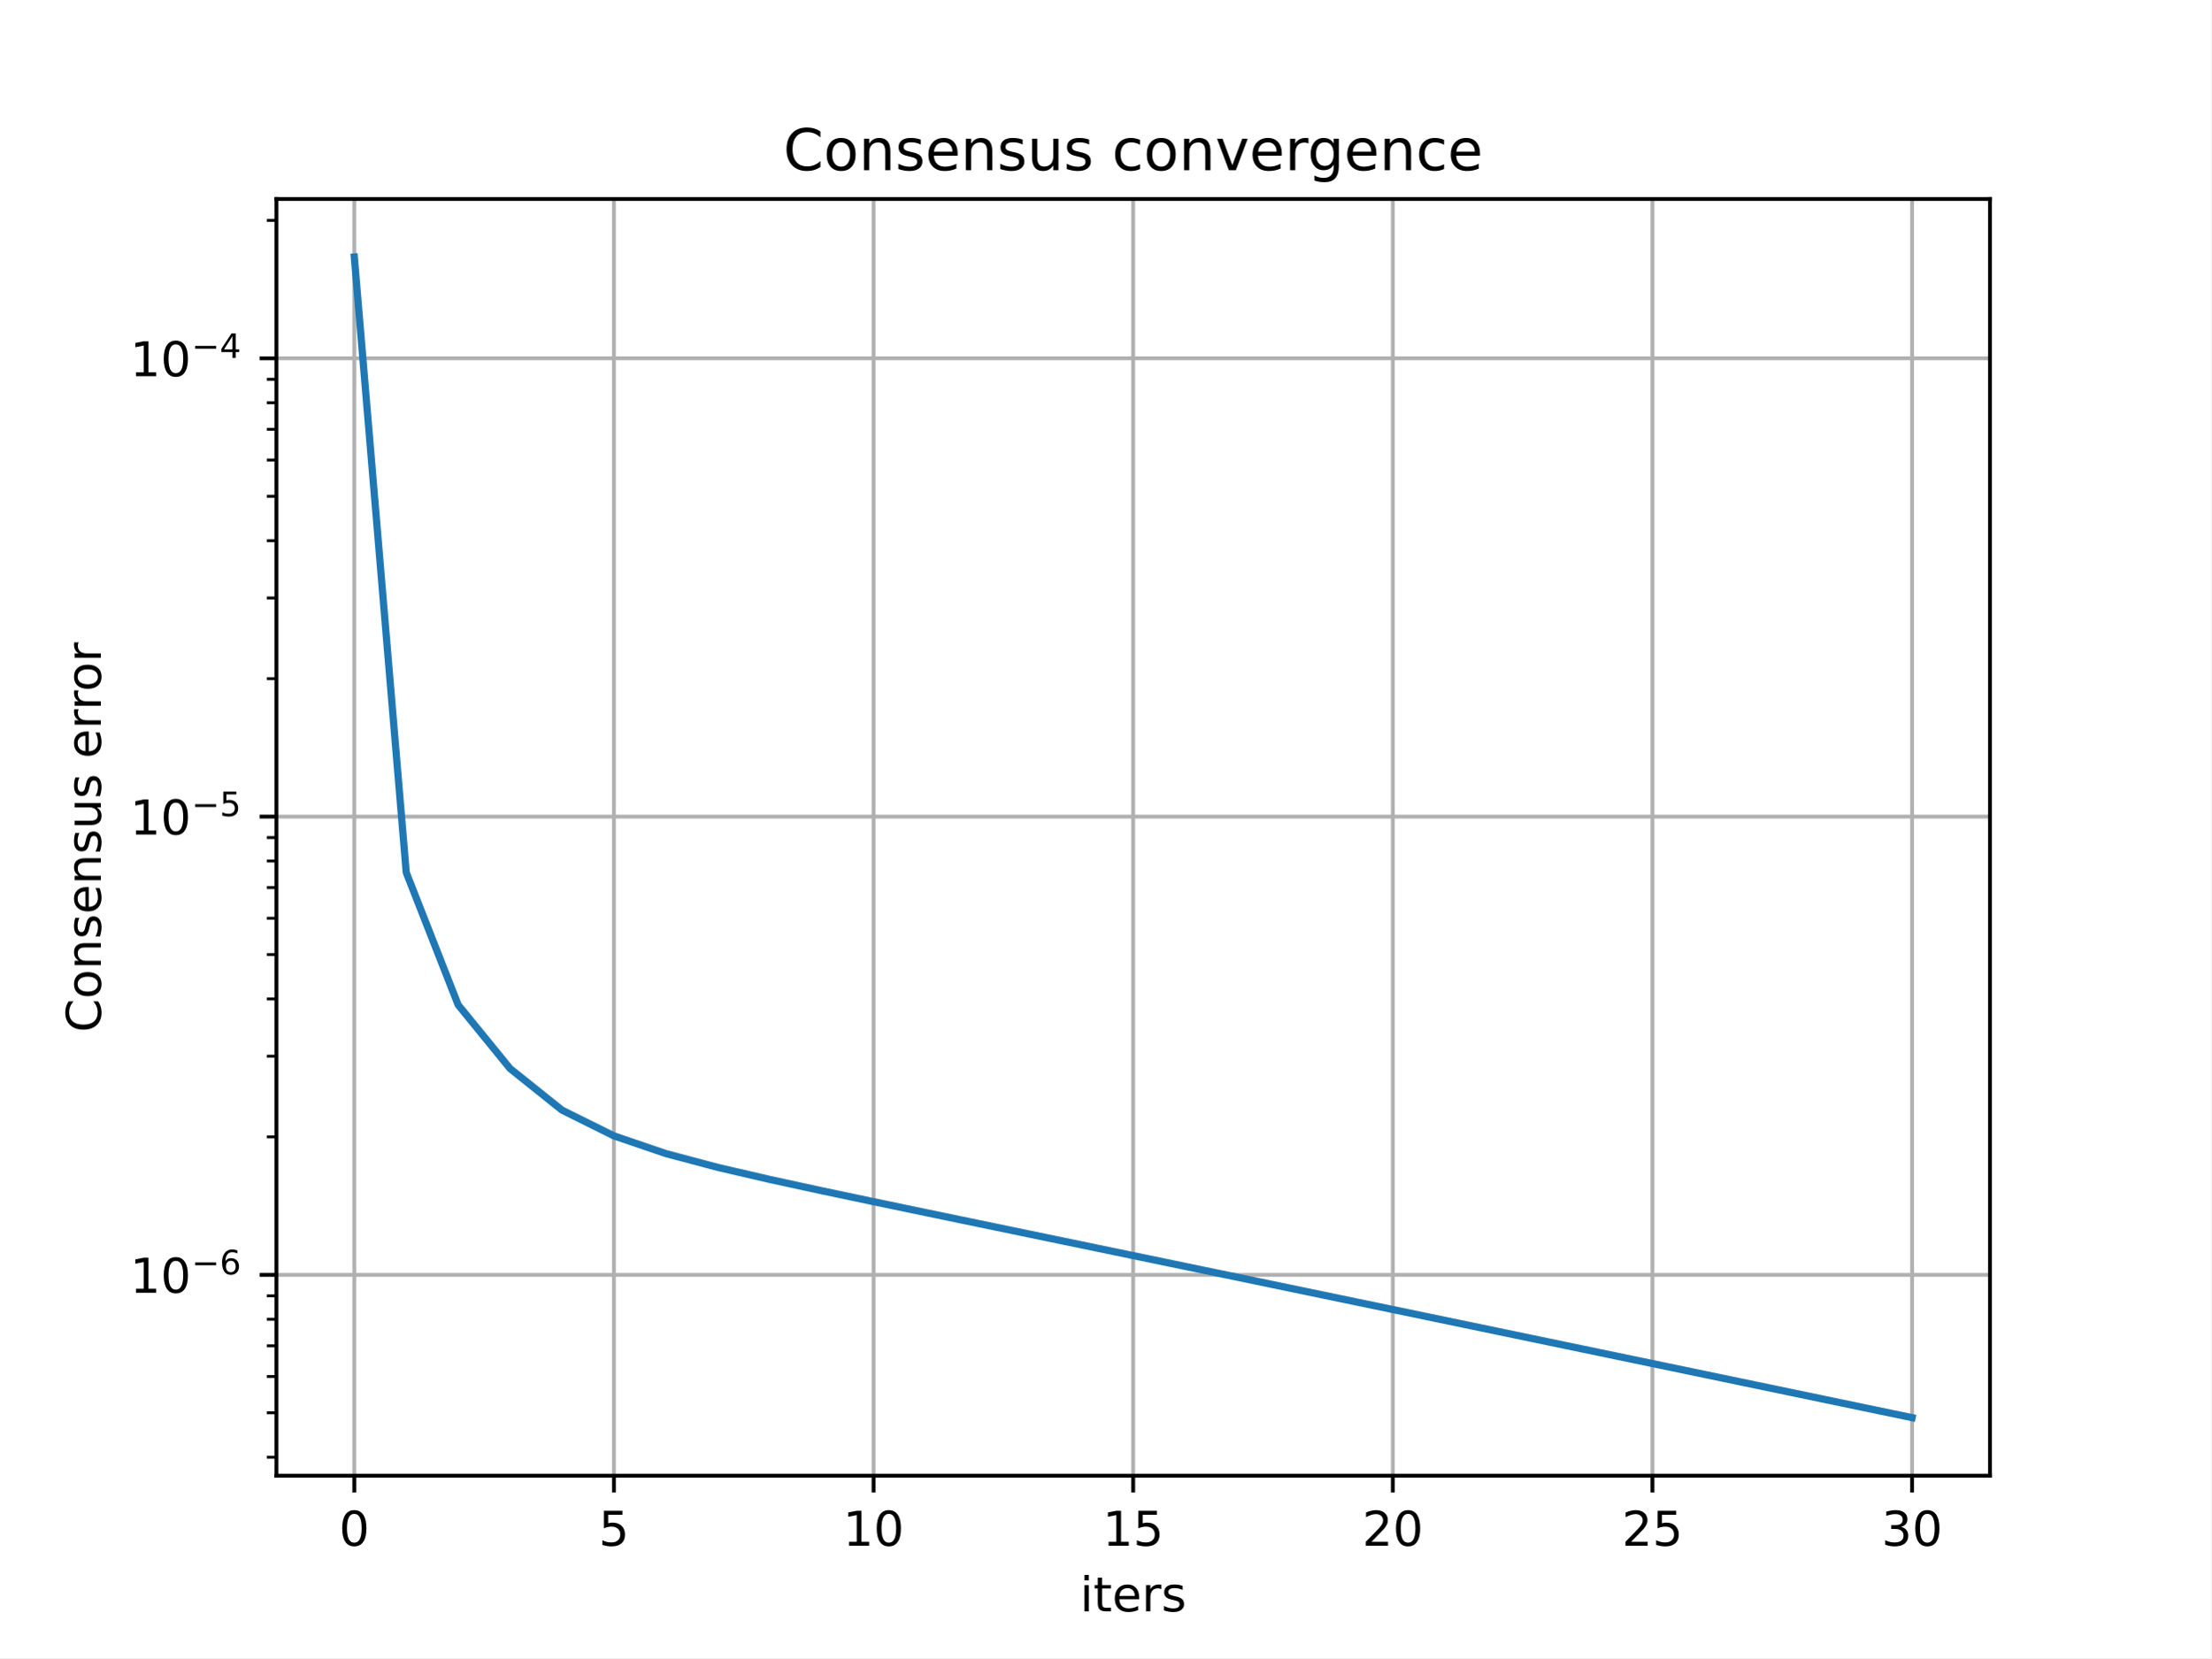
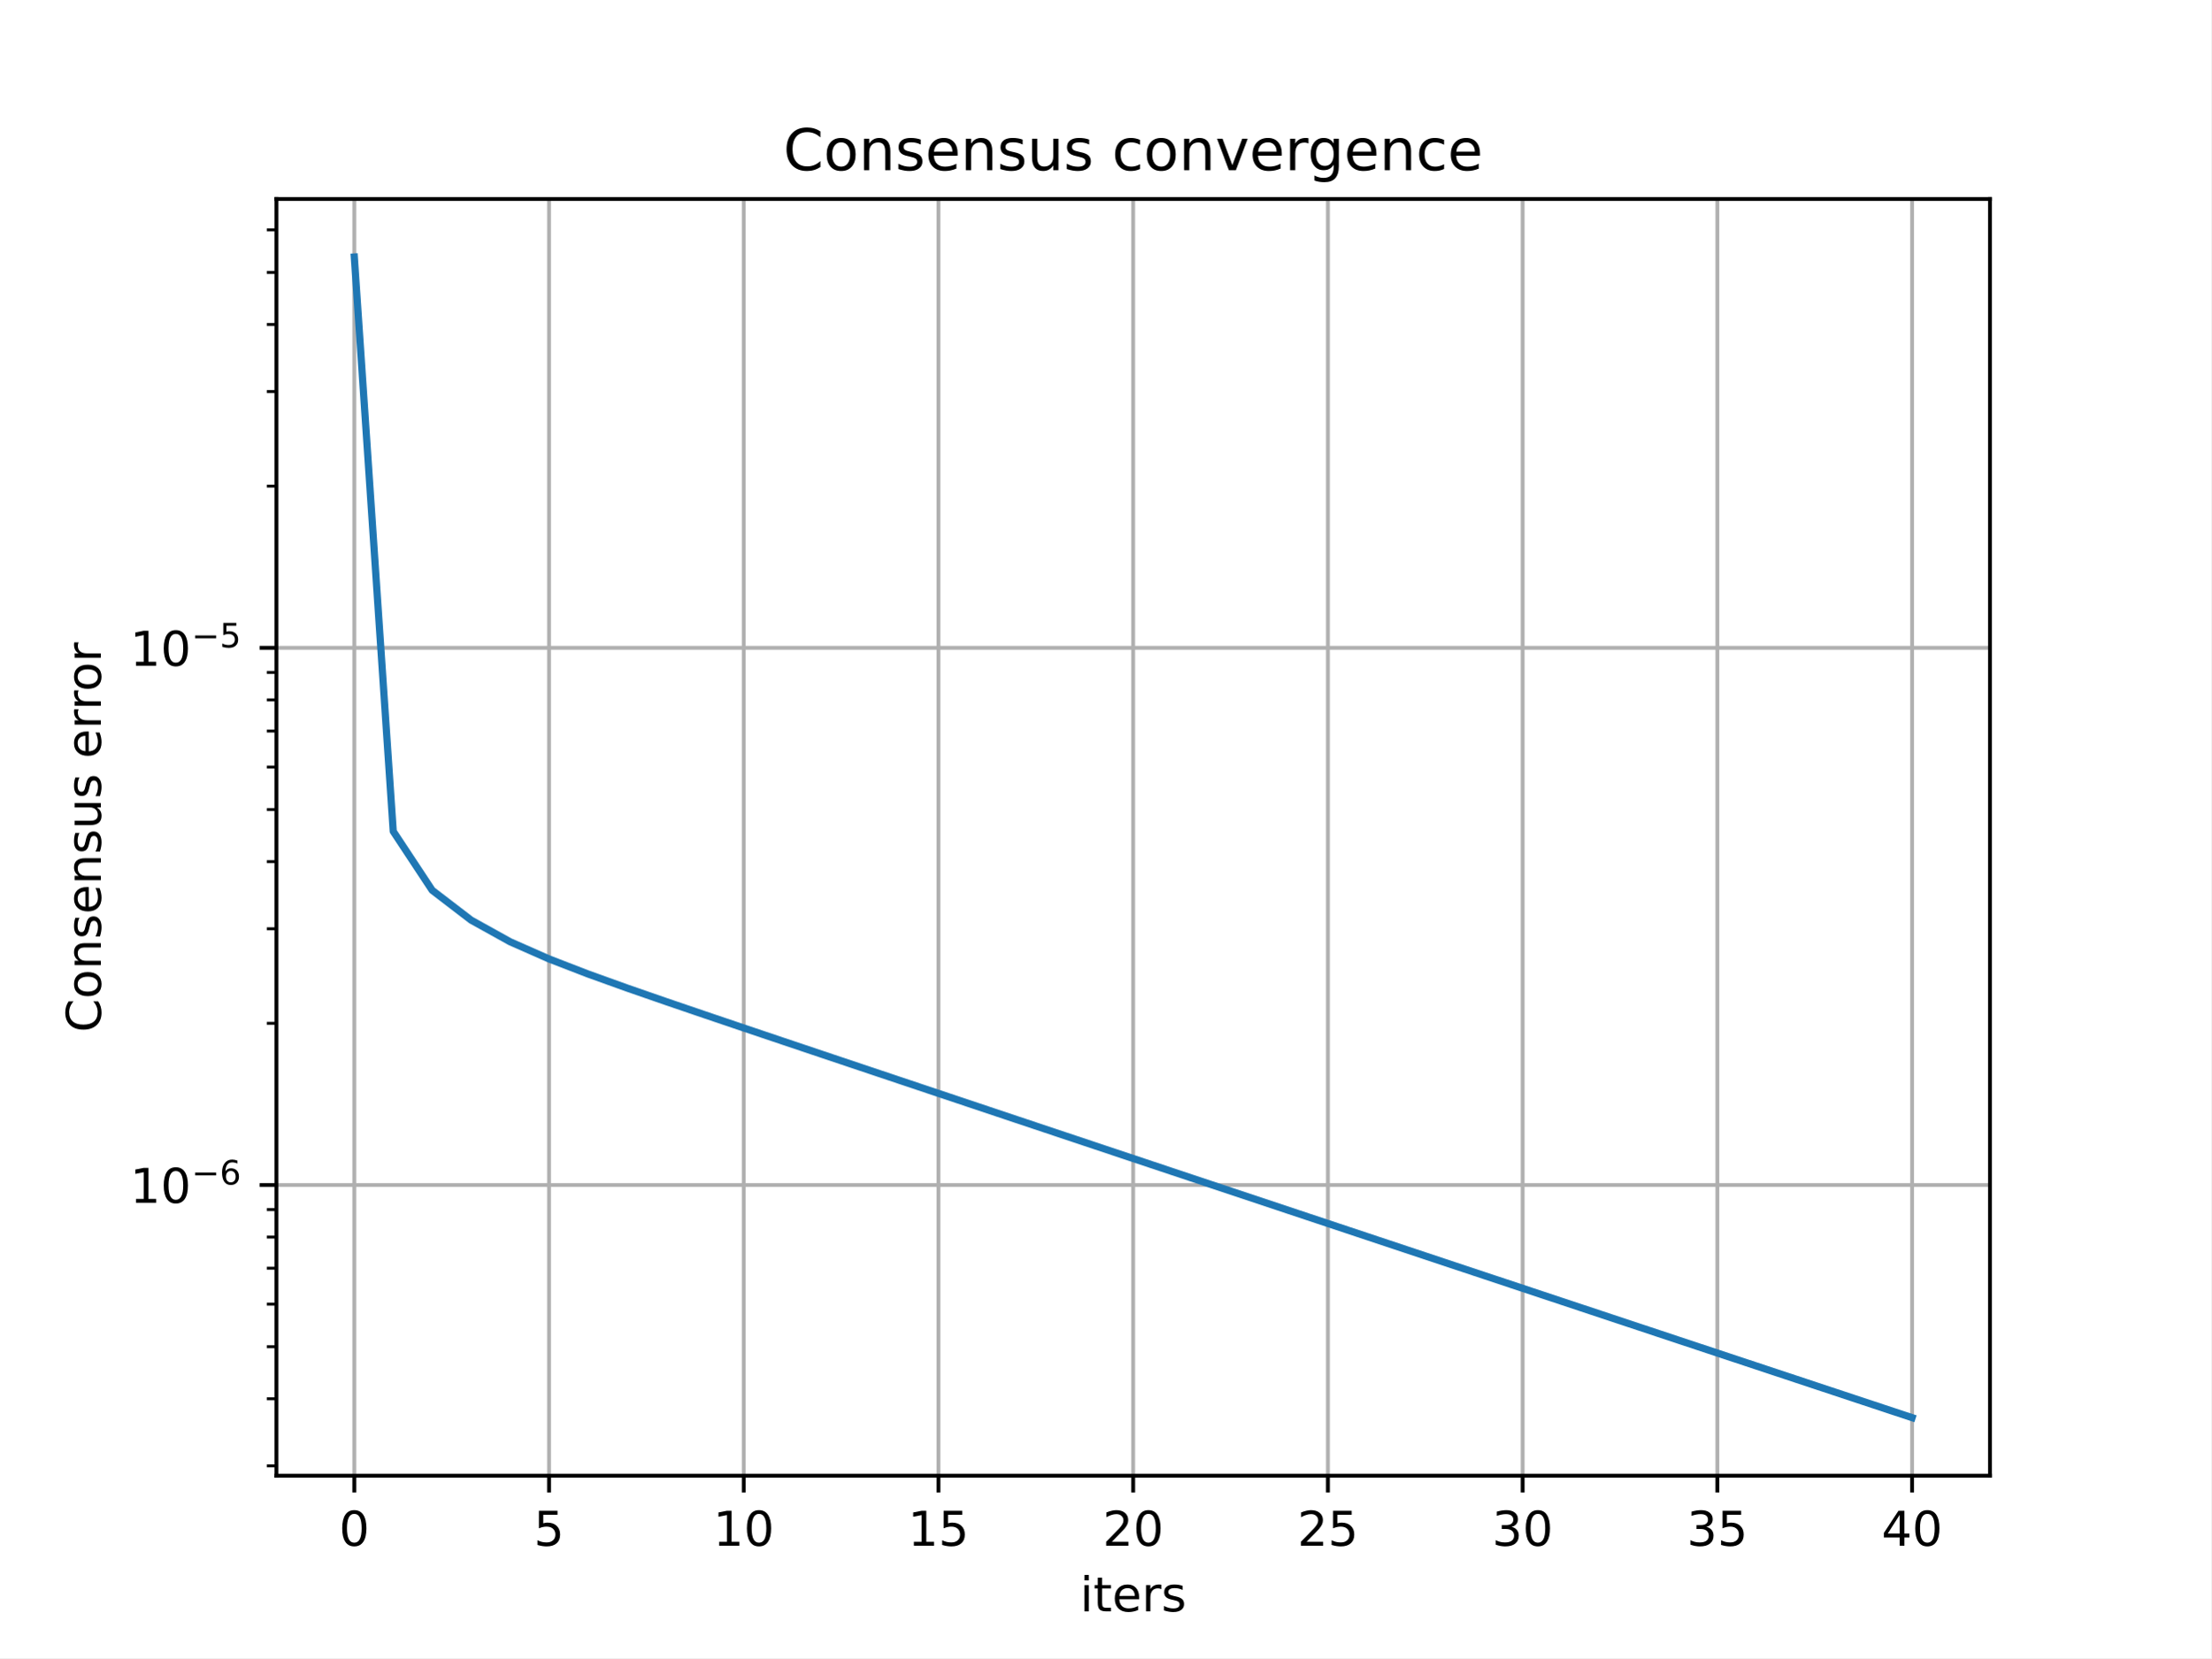
<svg xmlns="http://www.w3.org/2000/svg" xmlns:xlink="http://www.w3.org/1999/xlink" width="460.8pt" height="345.6pt" viewBox="0 0 460.8 345.6" version="1.1">
  <defs>
    <style type="text/css">*{stroke-linejoin: round; stroke-linecap: butt}</style>
  </defs>
  <g id="figure_1">
    <g id="patch_1">
      <path d="M 0 345.6  L 460.8 345.6  L 460.8 0  L 0 0  z " style="fill: #ffffff" />
    </g>
    <g id="axes_1">
      <g id="patch_2">
        <path d="M 57.6 307.584  L 414.72 307.584  L 414.72 41.472  L 57.6 41.472  z " style="fill: #ffffff" />
      </g>
      <g id="matplotlib.axis_1">
        <g id="xtick_1">
          <g id="line2d_1">
-             <path d="M 73.833 307.584  L 73.833 41.472  " clip-path="url(#pf8d4e3e744)" style="fill: none; stroke: #b0b0b0; stroke-width: 0.8; stroke-linecap: square" />
+             <path d="M 73.833 307.584  L 73.833 41.472  " clip-path="url(#peb7751b777)" style="fill: none; stroke: #b0b0b0; stroke-width: 0.8; stroke-linecap: square" />
          </g>
          <g id="line2d_2">
            <defs>
-               <path id="mcd54567e60" d="M 0 0  L 0 3.5  " style="stroke: #000000; stroke-width: 0.8" />
+               <path id="m12596b34b6" d="M 0 0  L 0 3.5  " style="stroke: #000000; stroke-width: 0.8" />
            </defs>
            <g>
-               <use xlink:href="#mcd54567e60" x="73.833" y="307.584" style="stroke: #000000; stroke-width: 0.8" />
+               <use xlink:href="#m12596b34b6" x="73.833" y="307.584" style="stroke: #000000; stroke-width: 0.8" />
            </g>
          </g>
          <g id="text_1">
            <g transform="translate(70.65148 322.1824) scale(0.1 -0.1)">
              <defs>
                <path id="DejaVuSans-30" d="M 2034 4250  Q 1547 4250 1301 3770  Q 1056 3291 1056 2328  Q 1056 1369 1301 889  Q 1547 409 2034 409  Q 2525 409 2770 889  Q 3016 1369 3016 2328  Q 3016 3291 2770 3770  Q 2525 4250 2034 4250  z M 2034 4750  Q 2819 4750 3233 4129  Q 3647 3509 3647 2328  Q 3647 1150 3233 529  Q 2819 -91 2034 -91  Q 1250 -91 836 529  Q 422 1150 422 2328  Q 422 3509 836 4129  Q 1250 4750 2034 4750  z " transform="scale(0.015625)" />
              </defs>
              <use xlink:href="#DejaVuSans-30" />
            </g>
          </g>
        </g>
        <g id="xtick_2">
          <g id="line2d_3">
-             <path d="M 127.942 307.584  L 127.942 41.472  " clip-path="url(#pf8d4e3e744)" style="fill: none; stroke: #b0b0b0; stroke-width: 0.8; stroke-linecap: square" />
+             <path d="M 114.415 307.584  L 114.415 41.472  " clip-path="url(#peb7751b777)" style="fill: none; stroke: #b0b0b0; stroke-width: 0.8; stroke-linecap: square" />
          </g>
          <g id="line2d_4">
            <g>
-               <use xlink:href="#mcd54567e60" x="127.942" y="307.584" style="stroke: #000000; stroke-width: 0.8" />
+               <use xlink:href="#m12596b34b6" x="114.415" y="307.584" style="stroke: #000000; stroke-width: 0.8" />
            </g>
          </g>
          <g id="text_2">
-             <g transform="translate(124.7606 322.1824) scale(0.1 -0.1)">
+             <g transform="translate(111.2333 322.1824) scale(0.1 -0.1)">
              <defs>
                <path id="DejaVuSans-35" d="M 691 4666  L 3169 4666  L 3169 4134  L 1269 4134  L 1269 2991  Q 1406 3038 1543 3061  Q 1681 3084 1819 3084  Q 2600 3084 3056 2656  Q 3513 2228 3513 1497  Q 3513 744 3044 326  Q 2575 -91 1722 -91  Q 1428 -91 1123 -41  Q 819 9 494 109  L 494 744  Q 775 591 1075 516  Q 1375 441 1709 441  Q 2250 441 2565 725  Q 2881 1009 2881 1497  Q 2881 1984 2565 2268  Q 2250 2553 1709 2553  Q 1456 2553 1204 2497  Q 953 2441 691 2322  L 691 4666  z " transform="scale(0.015625)" />
              </defs>
              <use xlink:href="#DejaVuSans-35" />
            </g>
          </g>
        </g>
        <g id="xtick_3">
          <g id="line2d_5">
-             <path d="M 182.051 307.584  L 182.051 41.472  " clip-path="url(#pf8d4e3e744)" style="fill: none; stroke: #b0b0b0; stroke-width: 0.8; stroke-linecap: square" />
+             <path d="M 154.996 307.584  L 154.996 41.472  " clip-path="url(#peb7751b777)" style="fill: none; stroke: #b0b0b0; stroke-width: 0.8; stroke-linecap: square" />
          </g>
          <g id="line2d_6">
            <g>
-               <use xlink:href="#mcd54567e60" x="182.051" y="307.584" style="stroke: #000000; stroke-width: 0.8" />
+               <use xlink:href="#m12596b34b6" x="154.996" y="307.584" style="stroke: #000000; stroke-width: 0.8" />
            </g>
          </g>
          <g id="text_3">
-             <g transform="translate(175.6884 322.1824) scale(0.1 -0.1)">
+             <g transform="translate(148.6339 322.1824) scale(0.1 -0.1)">
              <defs>
                <path id="DejaVuSans-31" d="M 794 531  L 1825 531  L 1825 4091  L 703 3866  L 703 4441  L 1819 4666  L 2450 4666  L 2450 531  L 3481 531  L 3481 0  L 794 0  L 794 531  z " transform="scale(0.015625)" />
              </defs>
              <use xlink:href="#DejaVuSans-31" />
              <use xlink:href="#DejaVuSans-30" transform="translate(63.62305 0)" />
            </g>
          </g>
        </g>
        <g id="xtick_4">
          <g id="line2d_7">
-             <path d="M 236.16 307.584  L 236.16 41.472  " clip-path="url(#pf8d4e3e744)" style="fill: none; stroke: #b0b0b0; stroke-width: 0.8; stroke-linecap: square" />
+             <path d="M 195.578 307.584  L 195.578 41.472  " clip-path="url(#peb7751b777)" style="fill: none; stroke: #b0b0b0; stroke-width: 0.8; stroke-linecap: square" />
          </g>
          <g id="line2d_8">
            <g>
-               <use xlink:href="#mcd54567e60" x="236.16" y="307.584" style="stroke: #000000; stroke-width: 0.8" />
+               <use xlink:href="#m12596b34b6" x="195.578" y="307.584" style="stroke: #000000; stroke-width: 0.8" />
            </g>
          </g>
          <g id="text_4">
-             <g transform="translate(229.7975 322.1824) scale(0.1 -0.1)">
+             <g transform="translate(189.2157 322.1824) scale(0.1 -0.1)">
              <use xlink:href="#DejaVuSans-31" />
              <use xlink:href="#DejaVuSans-35" transform="translate(63.62305 0)" />
            </g>
          </g>
        </g>
        <g id="xtick_5">
          <g id="line2d_9">
-             <path d="M 290.269 307.584  L 290.269 41.472  " clip-path="url(#pf8d4e3e744)" style="fill: none; stroke: #b0b0b0; stroke-width: 0.8; stroke-linecap: square" />
+             <path d="M 236.16 307.584  L 236.16 41.472  " clip-path="url(#peb7751b777)" style="fill: none; stroke: #b0b0b0; stroke-width: 0.8; stroke-linecap: square" />
          </g>
          <g id="line2d_10">
            <g>
-               <use xlink:href="#mcd54567e60" x="290.269" y="307.584" style="stroke: #000000; stroke-width: 0.8" />
+               <use xlink:href="#m12596b34b6" x="236.16" y="307.584" style="stroke: #000000; stroke-width: 0.8" />
            </g>
          </g>
          <g id="text_5">
-             <g transform="translate(283.9066 322.1824) scale(0.1 -0.1)">
+             <g transform="translate(229.7975 322.1824) scale(0.1 -0.1)">
              <defs>
                <path id="DejaVuSans-32" d="M 1228 531  L 3431 531  L 3431 0  L 469 0  L 469 531  Q 828 903 1448 1529  Q 2069 2156 2228 2338  Q 2531 2678 2651 2914  Q 2772 3150 2772 3378  Q 2772 3750 2511 3984  Q 2250 4219 1831 4219  Q 1534 4219 1204 4116  Q 875 4013 500 3803  L 500 4441  Q 881 4594 1212 4672  Q 1544 4750 1819 4750  Q 2544 4750 2975 4387  Q 3406 4025 3406 3419  Q 3406 3131 3298 2873  Q 3191 2616 2906 2266  Q 2828 2175 2409 1742  Q 1991 1309 1228 531  z " transform="scale(0.015625)" />
              </defs>
              <use xlink:href="#DejaVuSans-32" />
              <use xlink:href="#DejaVuSans-30" transform="translate(63.62305 0)" />
            </g>
          </g>
        </g>
        <g id="xtick_6">
          <g id="line2d_11">
-             <path d="M 344.378 307.584  L 344.378 41.472  " clip-path="url(#pf8d4e3e744)" style="fill: none; stroke: #b0b0b0; stroke-width: 0.8; stroke-linecap: square" />
+             <path d="M 276.742 307.584  L 276.742 41.472  " clip-path="url(#peb7751b777)" style="fill: none; stroke: #b0b0b0; stroke-width: 0.8; stroke-linecap: square" />
          </g>
          <g id="line2d_12">
            <g>
-               <use xlink:href="#mcd54567e60" x="344.378" y="307.584" style="stroke: #000000; stroke-width: 0.8" />
+               <use xlink:href="#m12596b34b6" x="276.742" y="307.584" style="stroke: #000000; stroke-width: 0.8" />
            </g>
          </g>
          <g id="text_6">
-             <g transform="translate(338.0157 322.1824) scale(0.1 -0.1)">
+             <g transform="translate(270.3793 322.1824) scale(0.1 -0.1)">
              <use xlink:href="#DejaVuSans-32" />
              <use xlink:href="#DejaVuSans-35" transform="translate(63.62305 0)" />
            </g>
          </g>
        </g>
        <g id="xtick_7">
          <g id="line2d_13">
-             <path d="M 398.487 307.584  L 398.487 41.472  " clip-path="url(#pf8d4e3e744)" style="fill: none; stroke: #b0b0b0; stroke-width: 0.8; stroke-linecap: square" />
+             <path d="M 317.324 307.584  L 317.324 41.472  " clip-path="url(#peb7751b777)" style="fill: none; stroke: #b0b0b0; stroke-width: 0.8; stroke-linecap: square" />
          </g>
          <g id="line2d_14">
            <g>
-               <use xlink:href="#mcd54567e60" x="398.487" y="307.584" style="stroke: #000000; stroke-width: 0.8" />
+               <use xlink:href="#m12596b34b6" x="317.324" y="307.584" style="stroke: #000000; stroke-width: 0.8" />
            </g>
          </g>
          <g id="text_7">
-             <g transform="translate(392.1248 322.1824) scale(0.1 -0.1)">
+             <g transform="translate(310.9611 322.1824) scale(0.1 -0.1)">
              <defs>
                <path id="DejaVuSans-33" d="M 2597 2516  Q 3050 2419 3304 2112  Q 3559 1806 3559 1356  Q 3559 666 3084 287  Q 2609 -91 1734 -91  Q 1441 -91 1130 -33  Q 819 25 488 141  L 488 750  Q 750 597 1062 519  Q 1375 441 1716 441  Q 2309 441 2620 675  Q 2931 909 2931 1356  Q 2931 1769 2642 2001  Q 2353 2234 1838 2234  L 1294 2234  L 1294 2753  L 1863 2753  Q 2328 2753 2575 2939  Q 2822 3125 2822 3475  Q 2822 3834 2567 4026  Q 2313 4219 1838 4219  Q 1578 4219 1281 4162  Q 984 4106 628 3988  L 628 4550  Q 988 4650 1302 4700  Q 1616 4750 1894 4750  Q 2613 4750 3031 4423  Q 3450 4097 3450 3541  Q 3450 3153 3228 2886  Q 3006 2619 2597 2516  z " transform="scale(0.015625)" />
              </defs>
              <use xlink:href="#DejaVuSans-33" />
              <use xlink:href="#DejaVuSans-30" transform="translate(63.62305 0)" />
            </g>
          </g>
        </g>
-         <g id="text_8">
+         <g id="xtick_8">
+           <g id="line2d_15">
+             <path d="M 357.905 307.584  L 357.905 41.472  " clip-path="url(#peb7751b777)" style="fill: none; stroke: #b0b0b0; stroke-width: 0.8; stroke-linecap: square" />
+           </g>
+           <g id="line2d_16">
+             <g>
+               <use xlink:href="#m12596b34b6" x="357.905" y="307.584" style="stroke: #000000; stroke-width: 0.8" />
+             </g>
+           </g>
+           <g id="text_8">
+             <g transform="translate(351.543 322.1824) scale(0.1 -0.1)">
+               <use xlink:href="#DejaVuSans-33" />
+               <use xlink:href="#DejaVuSans-35" transform="translate(63.62305 0)" />
+             </g>
+           </g>
+         </g>
+         <g id="xtick_9">
+           <g id="line2d_17">
+             <path d="M 398.487 307.584  L 398.487 41.472  " clip-path="url(#peb7751b777)" style="fill: none; stroke: #b0b0b0; stroke-width: 0.8; stroke-linecap: square" />
+           </g>
+           <g id="line2d_18">
+             <g>
+               <use xlink:href="#m12596b34b6" x="398.487" y="307.584" style="stroke: #000000; stroke-width: 0.8" />
+             </g>
+           </g>
+           <g id="text_9">
+             <g transform="translate(392.1248 322.1824) scale(0.1 -0.1)">
+               <defs>
+                 <path id="DejaVuSans-34" d="M 2419 4116  L 825 1625  L 2419 1625  L 2419 4116  z M 2253 4666  L 3047 4666  L 3047 1625  L 3713 1625  L 3713 1100  L 3047 1100  L 3047 0  L 2419 0  L 2419 1100  L 313 1100  L 313 1709  L 2253 4666  z " transform="scale(0.015625)" />
+               </defs>
+               <use xlink:href="#DejaVuSans-34" />
+               <use xlink:href="#DejaVuSans-30" transform="translate(63.62305 0)" />
+             </g>
+           </g>
+         </g>
+         <g id="text_10">
          <g transform="translate(225.0741 335.8606) scale(0.1 -0.1)">
            <defs>
              <path id="DejaVuSans-69" d="M 603 3500  L 1178 3500  L 1178 0  L 603 0  L 603 3500  z M 603 4863  L 1178 4863  L 1178 4134  L 603 4134  L 603 4863  z " transform="scale(0.015625)" />
              <path id="DejaVuSans-74" d="M 1172 4494  L 1172 3500  L 2356 3500  L 2356 3053  L 1172 3053  L 1172 1153  Q 1172 725 1289 603  Q 1406 481 1766 481  L 2356 481  L 2356 0  L 1766 0  Q 1100 0 847 248  Q 594 497 594 1153  L 594 3053  L 172 3053  L 172 3500  L 594 3500  L 594 4494  L 1172 4494  z " transform="scale(0.015625)" />
              <path id="DejaVuSans-65" d="M 3597 1894  L 3597 1613  L 953 1613  Q 991 1019 1311 708  Q 1631 397 2203 397  Q 2534 397 2845 478  Q 3156 559 3463 722  L 3463 178  Q 3153 47 2828 -22  Q 2503 -91 2169 -91  Q 1331 -91 842 396  Q 353 884 353 1716  Q 353 2575 817 3079  Q 1281 3584 2069 3584  Q 2775 3584 3186 3129  Q 3597 2675 3597 1894  z M 3022 2063  Q 3016 2534 2758 2815  Q 2500 3097 2075 3097  Q 1594 3097 1305 2825  Q 1016 2553 972 2059  L 3022 2063  z " transform="scale(0.015625)" />
              <path id="DejaVuSans-72" d="M 2631 2963  Q 2534 3019 2420 3045  Q 2306 3072 2169 3072  Q 1681 3072 1420 2755  Q 1159 2438 1159 1844  L 1159 0  L 581 0  L 581 3500  L 1159 3500  L 1159 2956  Q 1341 3275 1631 3429  Q 1922 3584 2338 3584  Q 2397 3584 2469 3576  Q 2541 3569 2628 3553  L 2631 2963  z " transform="scale(0.015625)" />
              <path id="DejaVuSans-73" d="M 2834 3397  L 2834 2853  Q 2591 2978 2328 3040  Q 2066 3103 1784 3103  Q 1356 3103 1142 2972  Q 928 2841 928 2578  Q 928 2378 1081 2264  Q 1234 2150 1697 2047  L 1894 2003  Q 2506 1872 2764 1633  Q 3022 1394 3022 966  Q 3022 478 2636 193  Q 2250 -91 1575 -91  Q 1294 -91 989 -36  Q 684 19 347 128  L 347 722  Q 666 556 975 473  Q 1284 391 1588 391  Q 1994 391 2212 530  Q 2431 669 2431 922  Q 2431 1156 2273 1281  Q 2116 1406 1581 1522  L 1381 1569  Q 847 1681 609 1914  Q 372 2147 372 2553  Q 372 3047 722 3315  Q 1072 3584 1716 3584  Q 2034 3584 2315 3537  Q 2597 3491 2834 3397  z " transform="scale(0.015625)" />
            </defs>
            <use xlink:href="#DejaVuSans-69" />
            <use xlink:href="#DejaVuSans-74" transform="translate(27.7832 0)" />
            <use xlink:href="#DejaVuSans-65" transform="translate(66.99219 0)" />
            <use xlink:href="#DejaVuSans-72" transform="translate(128.5156 0)" />
            <use xlink:href="#DejaVuSans-73" transform="translate(169.6289 0)" />
          </g>
        </g>
      </g>
      <g id="matplotlib.axis_2">
        <g id="ytick_1">
-           <g id="line2d_15">
-             <path d="M 57.6 265.723  L 414.72 265.723  " clip-path="url(#pf8d4e3e744)" style="fill: none; stroke: #b0b0b0; stroke-width: 0.8; stroke-linecap: square" />
-           </g>
-           <g id="line2d_16">
+           <g id="line2d_19">
+             <path d="M 57.6 246.993  L 414.72 246.993  " clip-path="url(#peb7751b777)" style="fill: none; stroke: #b0b0b0; stroke-width: 0.8; stroke-linecap: square" />
+           </g>
+           <g id="line2d_20">
            <defs>
-               <path id="m5741aca05b" d="M 0 0  L -3.5 0  " style="stroke: #000000; stroke-width: 0.8" />
+               <path id="mb72e0b941e" d="M 0 0  L -3.5 0  " style="stroke: #000000; stroke-width: 0.8" />
            </defs>
            <g>
-               <use xlink:href="#m5741aca05b" x="57.6" y="265.723" style="stroke: #000000; stroke-width: 0.8" />
-             </g>
-           </g>
-           <g id="text_9">
-             <g transform="translate(27.1 269.5227) scale(0.1 -0.1)">
+               <use xlink:href="#mb72e0b941e" x="57.6" y="246.993" style="stroke: #000000; stroke-width: 0.8" />
+             </g>
+           </g>
+           <g id="text_11">
+             <g transform="translate(27.1 250.7927) scale(0.1 -0.1)">
              <defs>
                <path id="DejaVuSans-2212" d="M 678 2272  L 4684 2272  L 4684 1741  L 678 1741  L 678 2272  z " transform="scale(0.015625)" />
                <path id="DejaVuSans-36" d="M 2113 2584  Q 1688 2584 1439 2293  Q 1191 2003 1191 1497  Q 1191 994 1439 701  Q 1688 409 2113 409  Q 2538 409 2786 701  Q 3034 994 3034 1497  Q 3034 2003 2786 2293  Q 2538 2584 2113 2584  z M 3366 4563  L 3366 3988  Q 3128 4100 2886 4159  Q 2644 4219 2406 4219  Q 1781 4219 1451 3797  Q 1122 3375 1075 2522  Q 1259 2794 1537 2939  Q 1816 3084 2150 3084  Q 2853 3084 3261 2657  Q 3669 2231 3669 1497  Q 3669 778 3244 343  Q 2819 -91 2113 -91  Q 1303 -91 875 529  Q 447 1150 447 2328  Q 447 3434 972 4092  Q 1497 4750 2381 4750  Q 2619 4750 2861 4703  Q 3103 4656 3366 4563  z " transform="scale(0.015625)" />
              </defs>
              <use xlink:href="#DejaVuSans-31" transform="translate(0 0.765625)" />
              <use xlink:href="#DejaVuSans-30" transform="translate(63.62305 0.765625)" />
              <use xlink:href="#DejaVuSans-2212" transform="translate(128.2031 39.04688) scale(0.7)" />
              <use xlink:href="#DejaVuSans-36" transform="translate(186.8555 39.04688) scale(0.7)" />
            </g>
          </g>
        </g>
        <g id="ytick_2">
-           <g id="line2d_17">
-             <path d="M 57.6 170.202  L 414.72 170.202  " clip-path="url(#pf8d4e3e744)" style="fill: none; stroke: #b0b0b0; stroke-width: 0.8; stroke-linecap: square" />
-           </g>
-           <g id="line2d_18">
-             <g>
-               <use xlink:href="#m5741aca05b" x="57.6" y="170.202" style="stroke: #000000; stroke-width: 0.8" />
-             </g>
-           </g>
-           <g id="text_10">
-             <g transform="translate(27.1 174.0011) scale(0.1 -0.1)">
+           <g id="line2d_21">
+             <path d="M 57.6 135.031  L 414.72 135.031  " clip-path="url(#peb7751b777)" style="fill: none; stroke: #b0b0b0; stroke-width: 0.8; stroke-linecap: square" />
+           </g>
+           <g id="line2d_22">
+             <g>
+               <use xlink:href="#mb72e0b941e" x="57.6" y="135.031" style="stroke: #000000; stroke-width: 0.8" />
+             </g>
+           </g>
+           <g id="text_12">
+             <g transform="translate(27.1 138.8299) scale(0.1 -0.1)">
              <use xlink:href="#DejaVuSans-31" transform="translate(0 0.684375)" />
              <use xlink:href="#DejaVuSans-30" transform="translate(63.62305 0.684375)" />
              <use xlink:href="#DejaVuSans-2212" transform="translate(128.2031 38.96563) scale(0.7)" />
              <use xlink:href="#DejaVuSans-35" transform="translate(186.8555 38.96563) scale(0.7)" />
            </g>
          </g>
        </g>
        <g id="ytick_3">
-           <g id="line2d_19">
-             <path d="M 57.6 74.68  L 414.72 74.68  " clip-path="url(#pf8d4e3e744)" style="fill: none; stroke: #b0b0b0; stroke-width: 0.8; stroke-linecap: square" />
-           </g>
-           <g id="line2d_20">
-             <g>
-               <use xlink:href="#m5741aca05b" x="57.6" y="74.68" style="stroke: #000000; stroke-width: 0.8" />
-             </g>
-           </g>
-           <g id="text_11">
-             <g transform="translate(27.1 78.47944) scale(0.1 -0.1)">
-               <defs>
-                 <path id="DejaVuSans-34" d="M 2419 4116  L 825 1625  L 2419 1625  L 2419 4116  z M 2253 4666  L 3047 4666  L 3047 1625  L 3713 1625  L 3713 1100  L 3047 1100  L 3047 0  L 2419 0  L 2419 1100  L 313 1100  L 313 1709  L 2253 4666  z " transform="scale(0.015625)" />
-               </defs>
-               <use xlink:href="#DejaVuSans-31" transform="translate(0 0.684375)" />
-               <use xlink:href="#DejaVuSans-30" transform="translate(63.62305 0.684375)" />
-               <use xlink:href="#DejaVuSans-2212" transform="translate(128.2031 38.96563) scale(0.7)" />
-               <use xlink:href="#DejaVuSans-34" transform="translate(186.8555 38.96563) scale(0.7)" />
+           <g id="line2d_23">
+             <defs>
+               <path id="m56d68571ee" d="M 0 0  L -2 0  " style="stroke: #000000; stroke-width: 0.6" />
+             </defs>
+             <g>
+               <use xlink:href="#m56d68571ee" x="57.6" y="305.536" style="stroke: #000000; stroke-width: 0.6" />
            </g>
          </g>
        </g>
        <g id="ytick_4">
-           <g id="line2d_21">
-             <defs>
-               <path id="m8e18568ef9" d="M 0 0  L -2 0  " style="stroke: #000000; stroke-width: 0.6" />
-             </defs>
-             <g>
-               <use xlink:href="#m8e18568ef9" x="57.6" y="303.735" style="stroke: #000000; stroke-width: 0.6" />
+           <g id="line2d_24">
+             <g>
+               <use xlink:href="#m56d68571ee" x="57.6" y="291.548" style="stroke: #000000; stroke-width: 0.6" />
            </g>
          </g>
        </g>
        <g id="ytick_5">
-           <g id="line2d_22">
-             <g>
-               <use xlink:href="#m8e18568ef9" x="57.6" y="294.478" style="stroke: #000000; stroke-width: 0.6" />
+           <g id="line2d_25">
+             <g>
+               <use xlink:href="#m56d68571ee" x="57.6" y="280.698" style="stroke: #000000; stroke-width: 0.6" />
            </g>
          </g>
        </g>
        <g id="ytick_6">
-           <g id="line2d_23">
-             <g>
-               <use xlink:href="#m8e18568ef9" x="57.6" y="286.915" style="stroke: #000000; stroke-width: 0.6" />
+           <g id="line2d_26">
+             <g>
+               <use xlink:href="#m56d68571ee" x="57.6" y="271.832" style="stroke: #000000; stroke-width: 0.6" />
            </g>
          </g>
        </g>
        <g id="ytick_7">
-           <g id="line2d_24">
-             <g>
-               <use xlink:href="#m8e18568ef9" x="57.6" y="280.52" style="stroke: #000000; stroke-width: 0.6" />
+           <g id="line2d_27">
+             <g>
+               <use xlink:href="#m56d68571ee" x="57.6" y="264.337" style="stroke: #000000; stroke-width: 0.6" />
            </g>
          </g>
        </g>
        <g id="ytick_8">
-           <g id="line2d_25">
-             <g>
-               <use xlink:href="#m8e18568ef9" x="57.6" y="274.98" style="stroke: #000000; stroke-width: 0.6" />
+           <g id="line2d_28">
+             <g>
+               <use xlink:href="#m56d68571ee" x="57.6" y="257.844" style="stroke: #000000; stroke-width: 0.6" />
            </g>
          </g>
        </g>
        <g id="ytick_9">
-           <g id="line2d_26">
-             <g>
-               <use xlink:href="#m8e18568ef9" x="57.6" y="270.094" style="stroke: #000000; stroke-width: 0.6" />
+           <g id="line2d_29">
+             <g>
+               <use xlink:href="#m56d68571ee" x="57.6" y="252.117" style="stroke: #000000; stroke-width: 0.6" />
            </g>
          </g>
        </g>
        <g id="ytick_10">
-           <g id="line2d_27">
-             <g>
-               <use xlink:href="#m8e18568ef9" x="57.6" y="236.969" style="stroke: #000000; stroke-width: 0.6" />
+           <g id="line2d_30">
+             <g>
+               <use xlink:href="#m56d68571ee" x="57.6" y="213.289" style="stroke: #000000; stroke-width: 0.6" />
            </g>
          </g>
        </g>
        <g id="ytick_11">
-           <g id="line2d_28">
-             <g>
-               <use xlink:href="#m8e18568ef9" x="57.6" y="220.148" style="stroke: #000000; stroke-width: 0.6" />
+           <g id="line2d_31">
+             <g>
+               <use xlink:href="#m56d68571ee" x="57.6" y="193.574" style="stroke: #000000; stroke-width: 0.6" />
            </g>
          </g>
        </g>
        <g id="ytick_12">
-           <g id="line2d_29">
-             <g>
-               <use xlink:href="#m8e18568ef9" x="57.6" y="208.214" style="stroke: #000000; stroke-width: 0.6" />
+           <g id="line2d_32">
+             <g>
+               <use xlink:href="#m56d68571ee" x="57.6" y="179.585" style="stroke: #000000; stroke-width: 0.6" />
            </g>
          </g>
        </g>
        <g id="ytick_13">
-           <g id="line2d_30">
-             <g>
-               <use xlink:href="#m8e18568ef9" x="57.6" y="198.957" style="stroke: #000000; stroke-width: 0.6" />
+           <g id="line2d_33">
+             <g>
+               <use xlink:href="#m56d68571ee" x="57.6" y="168.735" style="stroke: #000000; stroke-width: 0.6" />
            </g>
          </g>
        </g>
        <g id="ytick_14">
-           <g id="line2d_31">
-             <g>
-               <use xlink:href="#m8e18568ef9" x="57.6" y="191.393" style="stroke: #000000; stroke-width: 0.6" />
+           <g id="line2d_34">
+             <g>
+               <use xlink:href="#m56d68571ee" x="57.6" y="159.869" style="stroke: #000000; stroke-width: 0.6" />
            </g>
          </g>
        </g>
        <g id="ytick_15">
-           <g id="line2d_32">
-             <g>
-               <use xlink:href="#m8e18568ef9" x="57.6" y="184.998" style="stroke: #000000; stroke-width: 0.6" />
+           <g id="line2d_35">
+             <g>
+               <use xlink:href="#m56d68571ee" x="57.6" y="152.374" style="stroke: #000000; stroke-width: 0.6" />
            </g>
          </g>
        </g>
        <g id="ytick_16">
-           <g id="line2d_33">
-             <g>
-               <use xlink:href="#m8e18568ef9" x="57.6" y="179.459" style="stroke: #000000; stroke-width: 0.6" />
+           <g id="line2d_36">
+             <g>
+               <use xlink:href="#m56d68571ee" x="57.6" y="145.881" style="stroke: #000000; stroke-width: 0.6" />
            </g>
          </g>
        </g>
        <g id="ytick_17">
-           <g id="line2d_34">
-             <g>
-               <use xlink:href="#m8e18568ef9" x="57.6" y="174.573" style="stroke: #000000; stroke-width: 0.6" />
+           <g id="line2d_37">
+             <g>
+               <use xlink:href="#m56d68571ee" x="57.6" y="140.154" style="stroke: #000000; stroke-width: 0.6" />
            </g>
          </g>
        </g>
        <g id="ytick_18">
-           <g id="line2d_35">
-             <g>
-               <use xlink:href="#m8e18568ef9" x="57.6" y="141.447" style="stroke: #000000; stroke-width: 0.6" />
+           <g id="line2d_38">
+             <g>
+               <use xlink:href="#m56d68571ee" x="57.6" y="101.327" style="stroke: #000000; stroke-width: 0.6" />
            </g>
          </g>
        </g>
        <g id="ytick_19">
-           <g id="line2d_36">
-             <g>
-               <use xlink:href="#m8e18568ef9" x="57.6" y="124.626" style="stroke: #000000; stroke-width: 0.6" />
+           <g id="line2d_39">
+             <g>
+               <use xlink:href="#m56d68571ee" x="57.6" y="81.611" style="stroke: #000000; stroke-width: 0.6" />
            </g>
          </g>
        </g>
        <g id="ytick_20">
-           <g id="line2d_37">
-             <g>
-               <use xlink:href="#m8e18568ef9" x="57.6" y="112.692" style="stroke: #000000; stroke-width: 0.6" />
+           <g id="line2d_40">
+             <g>
+               <use xlink:href="#m56d68571ee" x="57.6" y="67.622" style="stroke: #000000; stroke-width: 0.6" />
            </g>
          </g>
        </g>
        <g id="ytick_21">
-           <g id="line2d_38">
-             <g>
-               <use xlink:href="#m8e18568ef9" x="57.6" y="103.435" style="stroke: #000000; stroke-width: 0.6" />
+           <g id="line2d_41">
+             <g>
+               <use xlink:href="#m56d68571ee" x="57.6" y="56.772" style="stroke: #000000; stroke-width: 0.6" />
            </g>
          </g>
        </g>
        <g id="ytick_22">
-           <g id="line2d_39">
-             <g>
-               <use xlink:href="#m8e18568ef9" x="57.6" y="95.872" style="stroke: #000000; stroke-width: 0.6" />
-             </g>
-           </g>
-         </g>
-         <g id="ytick_23">
-           <g id="line2d_40">
-             <g>
-               <use xlink:href="#m8e18568ef9" x="57.6" y="89.477" style="stroke: #000000; stroke-width: 0.6" />
-             </g>
-           </g>
-         </g>
-         <g id="ytick_24">
-           <g id="line2d_41">
-             <g>
-               <use xlink:href="#m8e18568ef9" x="57.6" y="83.937" style="stroke: #000000; stroke-width: 0.6" />
-             </g>
-           </g>
-         </g>
-         <g id="ytick_25">
          <g id="line2d_42">
            <g>
-               <use xlink:href="#m8e18568ef9" x="57.6" y="79.051" style="stroke: #000000; stroke-width: 0.6" />
-             </g>
-           </g>
-         </g>
-         <g id="ytick_26">
-           <g id="line2d_43">
-             <g>
-               <use xlink:href="#m8e18568ef9" x="57.6" y="45.925" style="stroke: #000000; stroke-width: 0.6" />
-             </g>
-           </g>
-         </g>
-         <g id="text_12">
+               <use xlink:href="#m56d68571ee" x="57.6" y="47.907" style="stroke: #000000; stroke-width: 0.6" />
+             </g>
+           </g>
+         </g>
+         <g id="text_13">
          <g transform="translate(21.02031 215.1671) rotate(-90) scale(0.1 -0.1)">
            <defs>
              <path id="DejaVuSans-43" d="M 4122 4306  L 4122 3641  Q 3803 3938 3442 4084  Q 3081 4231 2675 4231  Q 1875 4231 1450 3742  Q 1025 3253 1025 2328  Q 1025 1406 1450 917  Q 1875 428 2675 428  Q 3081 428 3442 575  Q 3803 722 4122 1019  L 4122 359  Q 3791 134 3420 21  Q 3050 -91 2638 -91  Q 1578 -91 968 557  Q 359 1206 359 2328  Q 359 3453 968 4101  Q 1578 4750 2638 4750  Q 3056 4750 3426 4639  Q 3797 4528 4122 4306  z " transform="scale(0.015625)" />
              <path id="DejaVuSans-6f" d="M 1959 3097  Q 1497 3097 1228 2736  Q 959 2375 959 1747  Q 959 1119 1226 758  Q 1494 397 1959 397  Q 2419 397 2687 759  Q 2956 1122 2956 1747  Q 2956 2369 2687 2733  Q 2419 3097 1959 3097  z M 1959 3584  Q 2709 3584 3137 3096  Q 3566 2609 3566 1747  Q 3566 888 3137 398  Q 2709 -91 1959 -91  Q 1206 -91 779 398  Q 353 888 353 1747  Q 353 2609 779 3096  Q 1206 3584 1959 3584  z " transform="scale(0.015625)" />
              <path id="DejaVuSans-6e" d="M 3513 2113  L 3513 0  L 2938 0  L 2938 2094  Q 2938 2591 2744 2837  Q 2550 3084 2163 3084  Q 1697 3084 1428 2787  Q 1159 2491 1159 1978  L 1159 0  L 581 0  L 581 3500  L 1159 3500  L 1159 2956  Q 1366 3272 1645 3428  Q 1925 3584 2291 3584  Q 2894 3584 3203 3211  Q 3513 2838 3513 2113  z " transform="scale(0.015625)" />
              <path id="DejaVuSans-75" d="M 544 1381  L 544 3500  L 1119 3500  L 1119 1403  Q 1119 906 1312 657  Q 1506 409 1894 409  Q 2359 409 2629 706  Q 2900 1003 2900 1516  L 2900 3500  L 3475 3500  L 3475 0  L 2900 0  L 2900 538  Q 2691 219 2414 64  Q 2138 -91 1772 -91  Q 1169 -91 856 284  Q 544 659 544 1381  z M 1991 3584  L 1991 3584  z " transform="scale(0.015625)" />
              <path id="DejaVuSans-20" transform="scale(0.015625)" />
            </defs>
            <use xlink:href="#DejaVuSans-43" />
            <use xlink:href="#DejaVuSans-6f" transform="translate(69.82422 0)" />
            <use xlink:href="#DejaVuSans-6e" transform="translate(131.0059 0)" />
            <use xlink:href="#DejaVuSans-73" transform="translate(194.3848 0)" />
            <use xlink:href="#DejaVuSans-65" transform="translate(246.4844 0)" />
            <use xlink:href="#DejaVuSans-6e" transform="translate(308.0078 0)" />
            <use xlink:href="#DejaVuSans-73" transform="translate(371.3867 0)" />
            <use xlink:href="#DejaVuSans-75" transform="translate(423.4863 0)" />
            <use xlink:href="#DejaVuSans-73" transform="translate(486.8652 0)" />
            <use xlink:href="#DejaVuSans-20" transform="translate(538.9648 0)" />
            <use xlink:href="#DejaVuSans-65" transform="translate(570.752 0)" />
            <use xlink:href="#DejaVuSans-72" transform="translate(632.2754 0)" />
            <use xlink:href="#DejaVuSans-72" transform="translate(671.6387 0)" />
            <use xlink:href="#DejaVuSans-6f" transform="translate(710.502 0)" />
            <use xlink:href="#DejaVuSans-72" transform="translate(771.6836 0)" />
          </g>
        </g>
      </g>
-       <g id="line2d_44">
-         <path d="M 73.833 53.568  L 84.655 181.845  L 95.476 209.445  L 106.298 222.725  L 117.12 231.385  L 127.942 236.756  L 138.764 240.444  L 149.585 243.322  L 160.407 245.834  L 171.229 248.186  L 182.051 250.471  L 192.873 252.728  L 203.695 254.975  L 214.516 257.22  L 225.338 259.464  L 236.16 261.709  L 246.982 263.955  L 257.804 266.203  L 268.625 268.451  L 279.447 270.701  L 290.269 272.951  L 301.091 275.202  L 311.913 277.453  L 322.735 279.706  L 333.556 281.959  L 344.378 284.212  L 355.2 286.466  L 366.022 288.721  L 376.844 290.976  L 387.665 293.232  L 398.487 295.488  " clip-path="url(#pf8d4e3e744)" style="fill: none; stroke: #1f77b4; stroke-width: 1.5; stroke-linecap: square" />
+       <g id="line2d_43">
+         <path d="M 73.833 53.568  L 81.949 173.278  L 90.065 185.563  L 98.182 191.785  L 106.298 196.29  L 114.415 199.872  L 122.531 203.007  L 130.647 205.927  L 138.764 208.745  L 146.88 211.516  L 154.996 214.264  L 163.113 217  L 171.229 219.729  L 179.345 222.455  L 187.462 225.177  L 195.578 227.897  L 203.695 230.616  L 211.811 233.333  L 219.927 236.048  L 228.044 238.762  L 236.16 241.474  L 244.276 244.185  L 252.393 246.895  L 260.509 249.603  L 268.625 252.311  L 276.742 255.017  L 284.858 257.722  L 292.975 260.425  L 301.091 263.128  L 309.207 265.83  L 317.324 268.53  L 325.44 271.23  L 333.556 273.929  L 341.673 276.627  L 349.789 279.324  L 357.905 282.02  L 366.022 284.715  L 374.138 287.409  L 382.255 290.103  L 390.371 292.796  L 398.487 295.488  " clip-path="url(#peb7751b777)" style="fill: none; stroke: #1f77b4; stroke-width: 1.5; stroke-linecap: square" />
      </g>
      <g id="patch_3">
        <path d="M 57.6 307.584  L 57.6 41.472  " style="fill: none; stroke: #000000; stroke-width: 0.8; stroke-linejoin: miter; stroke-linecap: square" />
      </g>
      <g id="patch_4">
        <path d="M 414.72 307.584  L 414.72 41.472  " style="fill: none; stroke: #000000; stroke-width: 0.8; stroke-linejoin: miter; stroke-linecap: square" />
      </g>
      <g id="patch_5">
        <path d="M 57.6 307.584  L 414.72 307.584  " style="fill: none; stroke: #000000; stroke-width: 0.8; stroke-linejoin: miter; stroke-linecap: square" />
      </g>
      <g id="patch_6">
        <path d="M 57.6 41.472  L 414.72 41.472  " style="fill: none; stroke: #000000; stroke-width: 0.8; stroke-linejoin: miter; stroke-linecap: square" />
      </g>
-       <g id="text_13">
+       <g id="text_14">
        <g transform="translate(163.2441 35.472) scale(0.12 -0.12)">
          <defs>
            <path id="DejaVuSans-63" d="M 3122 3366  L 3122 2828  Q 2878 2963 2633 3030  Q 2388 3097 2138 3097  Q 1578 3097 1268 2742  Q 959 2388 959 1747  Q 959 1106 1268 751  Q 1578 397 2138 397  Q 2388 397 2633 464  Q 2878 531 3122 666  L 3122 134  Q 2881 22 2623 -34  Q 2366 -91 2075 -91  Q 1284 -91 818 406  Q 353 903 353 1747  Q 353 2603 823 3093  Q 1294 3584 2113 3584  Q 2378 3584 2631 3529  Q 2884 3475 3122 3366  z " transform="scale(0.015625)" />
            <path id="DejaVuSans-76" d="M 191 3500  L 800 3500  L 1894 563  L 2988 3500  L 3597 3500  L 2284 0  L 1503 0  L 191 3500  z " transform="scale(0.015625)" />
            <path id="DejaVuSans-67" d="M 2906 1791  Q 2906 2416 2648 2759  Q 2391 3103 1925 3103  Q 1463 3103 1205 2759  Q 947 2416 947 1791  Q 947 1169 1205 825  Q 1463 481 1925 481  Q 2391 481 2648 825  Q 2906 1169 2906 1791  z M 3481 434  Q 3481 -459 3084 -895  Q 2688 -1331 1869 -1331  Q 1566 -1331 1297 -1286  Q 1028 -1241 775 -1147  L 775 -588  Q 1028 -725 1275 -790  Q 1522 -856 1778 -856  Q 2344 -856 2625 -561  Q 2906 -266 2906 331  L 2906 616  Q 2728 306 2450 153  Q 2172 0 1784 0  Q 1141 0 747 490  Q 353 981 353 1791  Q 353 2603 747 3093  Q 1141 3584 1784 3584  Q 2172 3584 2450 3431  Q 2728 3278 2906 2969  L 2906 3500  L 3481 3500  L 3481 434  z " transform="scale(0.015625)" />
          </defs>
          <use xlink:href="#DejaVuSans-43" />
          <use xlink:href="#DejaVuSans-6f" transform="translate(69.82422 0)" />
          <use xlink:href="#DejaVuSans-6e" transform="translate(131.0059 0)" />
          <use xlink:href="#DejaVuSans-73" transform="translate(194.3848 0)" />
          <use xlink:href="#DejaVuSans-65" transform="translate(246.4844 0)" />
          <use xlink:href="#DejaVuSans-6e" transform="translate(308.0078 0)" />
          <use xlink:href="#DejaVuSans-73" transform="translate(371.3867 0)" />
          <use xlink:href="#DejaVuSans-75" transform="translate(423.4863 0)" />
          <use xlink:href="#DejaVuSans-73" transform="translate(486.8652 0)" />
          <use xlink:href="#DejaVuSans-20" transform="translate(538.9648 0)" />
          <use xlink:href="#DejaVuSans-63" transform="translate(570.752 0)" />
          <use xlink:href="#DejaVuSans-6f" transform="translate(625.7324 0)" />
          <use xlink:href="#DejaVuSans-6e" transform="translate(686.9141 0)" />
          <use xlink:href="#DejaVuSans-76" transform="translate(750.293 0)" />
          <use xlink:href="#DejaVuSans-65" transform="translate(809.4727 0)" />
          <use xlink:href="#DejaVuSans-72" transform="translate(870.9961 0)" />
          <use xlink:href="#DejaVuSans-67" transform="translate(910.3594 0)" />
          <use xlink:href="#DejaVuSans-65" transform="translate(973.8359 0)" />
          <use xlink:href="#DejaVuSans-6e" transform="translate(1035.359 0)" />
          <use xlink:href="#DejaVuSans-63" transform="translate(1098.738 0)" />
          <use xlink:href="#DejaVuSans-65" transform="translate(1153.719 0)" />
        </g>
      </g>
    </g>
  </g>
  <defs>
-     <clipPath id="pf8d4e3e744">
+     <clipPath id="peb7751b777">
      <rect x="57.6" y="41.472" width="357.12" height="266.112" />
    </clipPath>
  </defs>
</svg>
